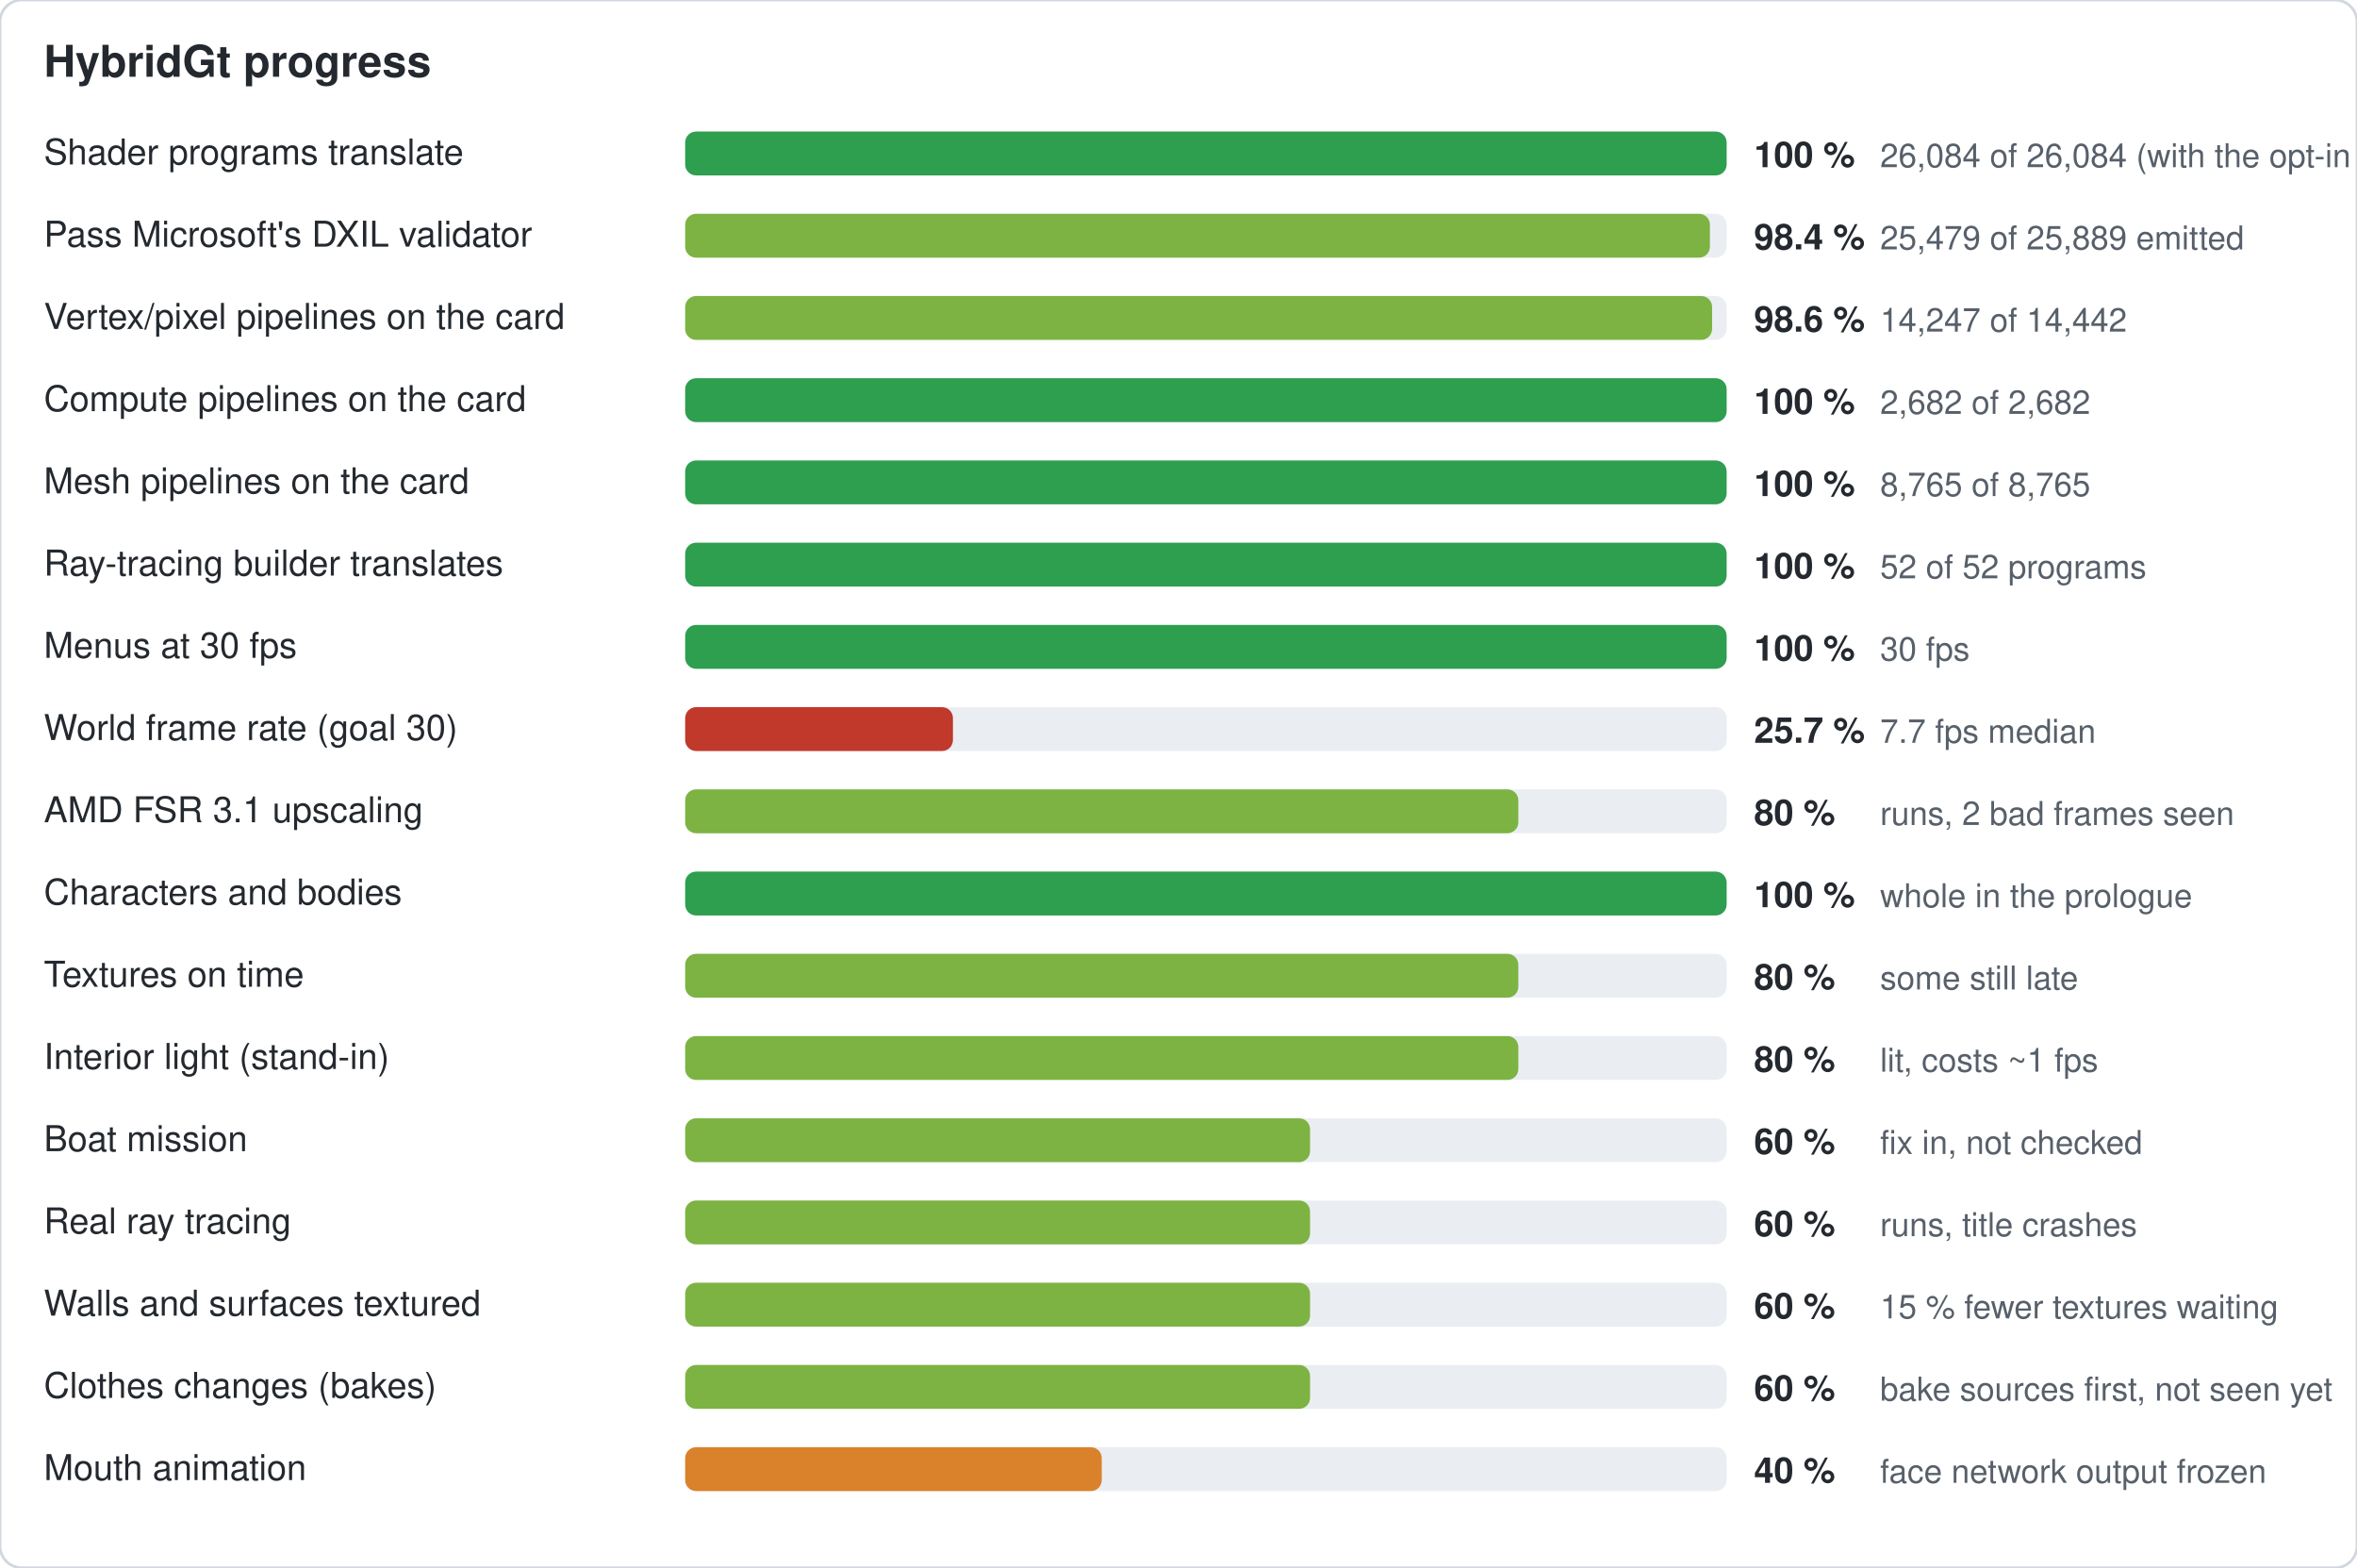
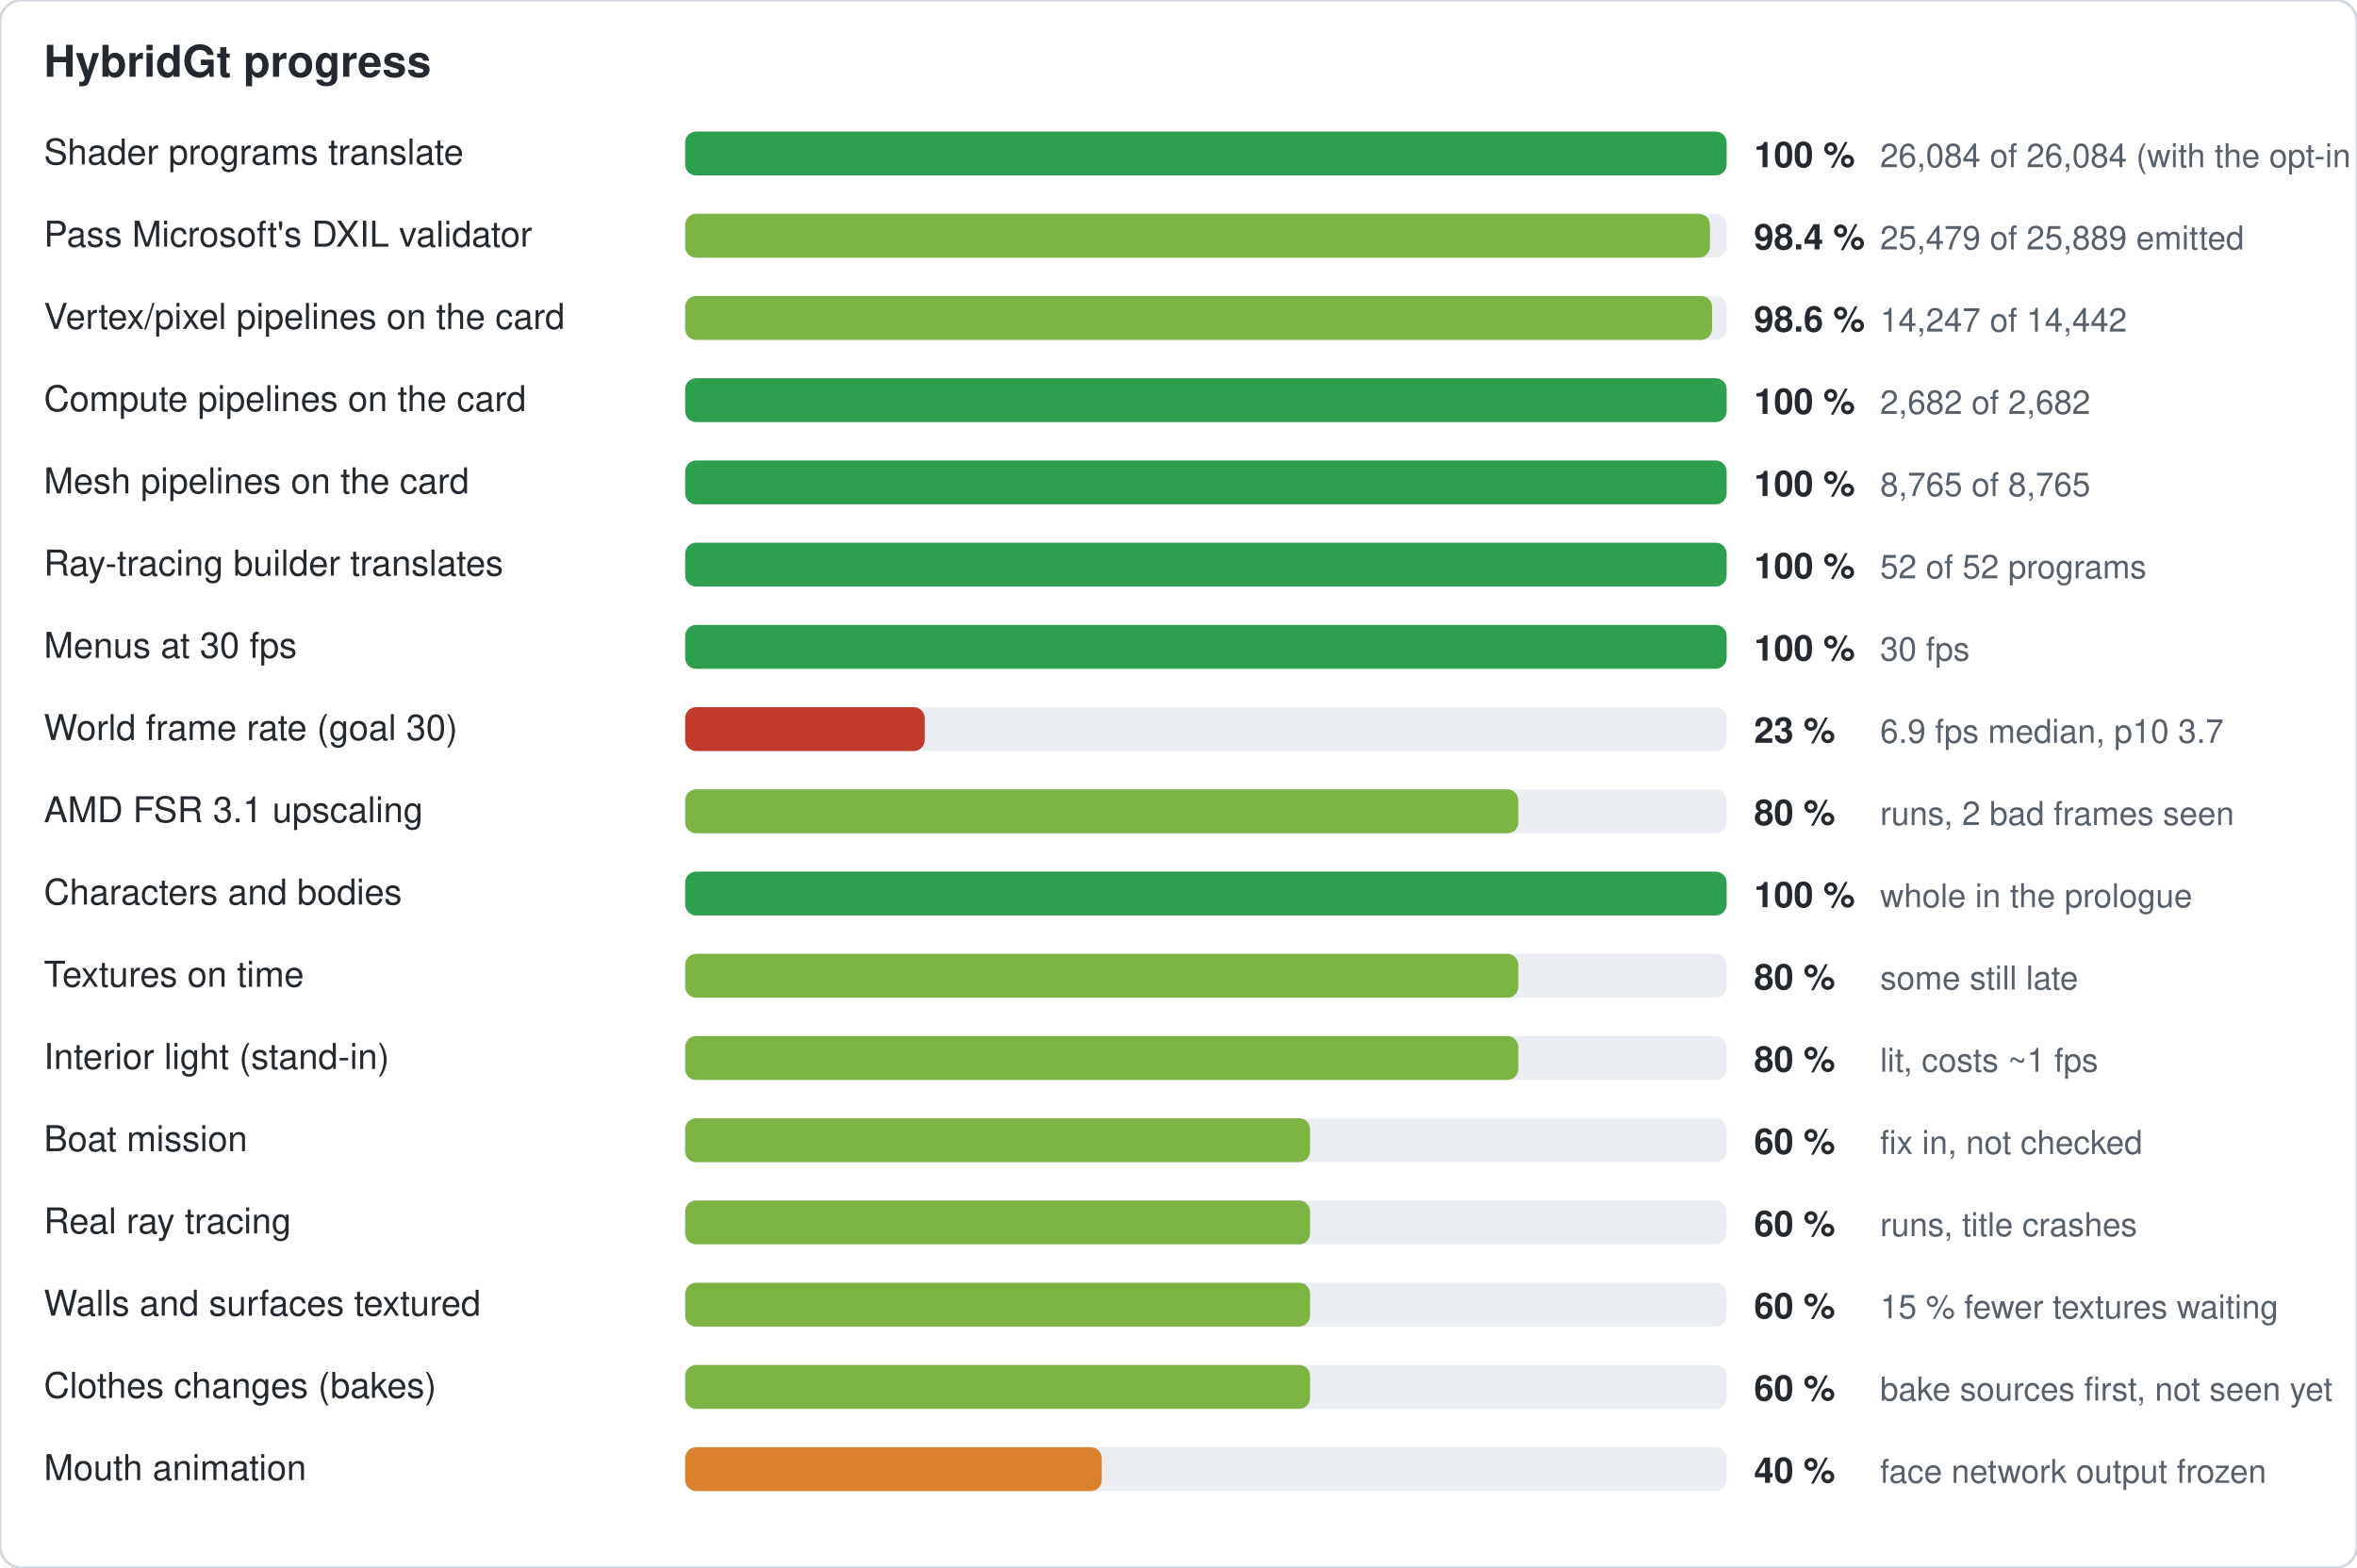
<svg xmlns="http://www.w3.org/2000/svg" width="860" height="572" viewBox="0 0 860 572" role="img" aria-label="HybridGt progress">
  <style>text{font-family:Segoe UI,Helvetica,Arial,sans-serif;font-size:13px;fill:#24292f}.t{font-size:16px;font-weight:600}.n{fill:#57606a;font-size:12px}.p{font-weight:600}@media (prefers-color-scheme:dark){text{fill:#e6edf3}.n{fill:#9198a1}.bg{fill:#30363d}}</style>
  <rect width="860" height="572" rx="8" fill="none" stroke="#d0d7de" />
  <text x="16" y="28" class="t">HybridGt progress</text>
  <text x="16" y="60">Shader programs translate</text>
  <rect class="bg" x="250" y="48" width="380" height="16" rx="4" fill="#eaeef2" />
  <rect x="250" y="48" width="380.0" height="16" rx="4" fill="#2e9e4f" />
  <text x="640" y="61" class="p">100 %</text>
  <text x="686" y="61" class="n">26,084 of 26,084 (with the opt-in switches)</text>
  <text x="16" y="90">Pass Microsoft's DXIL validator</text>
  <rect class="bg" x="250" y="78" width="380" height="16" rx="4" fill="#eaeef2" />
  <rect x="250" y="78" width="373.9" height="16" rx="4" fill="#7cb342" />
  <text x="640" y="91" class="p">98.4 %</text>
  <text x="686" y="91" class="n">25,479 of 25,889 emitted</text>
  <text x="16" y="120">Vertex/pixel pipelines on the card</text>
  <rect class="bg" x="250" y="108" width="380" height="16" rx="4" fill="#eaeef2" />
  <rect x="250" y="108" width="374.7" height="16" rx="4" fill="#7cb342" />
  <text x="640" y="121" class="p">98.6 %</text>
  <text x="686" y="121" class="n">14,247 of 14,442</text>
  <text x="16" y="150">Compute pipelines on the card</text>
  <rect class="bg" x="250" y="138" width="380" height="16" rx="4" fill="#eaeef2" />
  <rect x="250" y="138" width="380.0" height="16" rx="4" fill="#2e9e4f" />
  <text x="640" y="151" class="p">100 %</text>
  <text x="686" y="151" class="n">2,682 of 2,682</text>
  <text x="16" y="180">Mesh pipelines on the card</text>
  <rect class="bg" x="250" y="168" width="380" height="16" rx="4" fill="#eaeef2" />
  <rect x="250" y="168" width="380.0" height="16" rx="4" fill="#2e9e4f" />
  <text x="640" y="181" class="p">100 %</text>
  <text x="686" y="181" class="n">8,765 of 8,765</text>
  <text x="16" y="210">Ray-tracing builder translates</text>
  <rect class="bg" x="250" y="198" width="380" height="16" rx="4" fill="#eaeef2" />
  <rect x="250" y="198" width="380.0" height="16" rx="4" fill="#2e9e4f" />
  <text x="640" y="211" class="p">100 %</text>
  <text x="686" y="211" class="n">52 of 52 programs</text>
  <text x="16" y="240">Menus at 30 fps</text>
  <rect class="bg" x="250" y="228" width="380" height="16" rx="4" fill="#eaeef2" />
  <rect x="250" y="228" width="380.0" height="16" rx="4" fill="#2e9e4f" />
  <text x="640" y="241" class="p">100 %</text>
  <text x="686" y="241" class="n">30 fps</text>
  <text x="16" y="270">World frame rate (goal 30)</text>
  <rect class="bg" x="250" y="258" width="380" height="16" rx="4" fill="#eaeef2" />
-   <rect x="250" y="258" width="97.7" height="16" rx="4" fill="#c0392b" />
-   <text x="640" y="271" class="p">25.7 %</text>
-   <text x="686" y="271" class="n">7.7 fps median</text>
+   <rect x="250" y="258" width="87.4" height="16" rx="4" fill="#c0392b" />
+   <text x="640" y="271" class="p">23 %</text>
+   <text x="686" y="271" class="n">6.9 fps median, p10 3.7</text>
  <text x="16" y="300">AMD FSR 3.1 upscaling</text>
  <rect class="bg" x="250" y="288" width="380" height="16" rx="4" fill="#eaeef2" />
  <rect x="250" y="288" width="304.0" height="16" rx="4" fill="#7cb342" />
  <text x="640" y="301" class="p">80 %</text>
  <text x="686" y="301" class="n">runs, 2 bad frames seen</text>
  <text x="16" y="330">Characters and bodies</text>
  <rect class="bg" x="250" y="318" width="380" height="16" rx="4" fill="#eaeef2" />
  <rect x="250" y="318" width="380.0" height="16" rx="4" fill="#2e9e4f" />
  <text x="640" y="331" class="p">100 %</text>
  <text x="686" y="331" class="n">whole in the prologue</text>
  <text x="16" y="360">Textures on time</text>
  <rect class="bg" x="250" y="348" width="380" height="16" rx="4" fill="#eaeef2" />
  <rect x="250" y="348" width="304.0" height="16" rx="4" fill="#7cb342" />
  <text x="640" y="361" class="p">80 %</text>
  <text x="686" y="361" class="n">some still late</text>
  <text x="16" y="390">Interior light (stand-in)</text>
  <rect class="bg" x="250" y="378" width="380" height="16" rx="4" fill="#eaeef2" />
  <rect x="250" y="378" width="304.0" height="16" rx="4" fill="#7cb342" />
  <text x="640" y="391" class="p">80 %</text>
  <text x="686" y="391" class="n">lit, costs ~1 fps</text>
  <text x="16" y="420">Boat mission</text>
  <rect class="bg" x="250" y="408" width="380" height="16" rx="4" fill="#eaeef2" />
  <rect x="250" y="408" width="228.0" height="16" rx="4" fill="#7cb342" />
  <text x="640" y="421" class="p">60 %</text>
  <text x="686" y="421" class="n">fix in, not checked</text>
  <text x="16" y="450">Real ray tracing</text>
  <rect class="bg" x="250" y="438" width="380" height="16" rx="4" fill="#eaeef2" />
  <rect x="250" y="438" width="228.0" height="16" rx="4" fill="#7cb342" />
  <text x="640" y="451" class="p">60 %</text>
  <text x="686" y="451" class="n">runs, title crashes</text>
  <text x="16" y="480">Walls and surfaces textured</text>
  <rect class="bg" x="250" y="468" width="380" height="16" rx="4" fill="#eaeef2" />
  <rect x="250" y="468" width="228.0" height="16" rx="4" fill="#7cb342" />
  <text x="640" y="481" class="p">60 %</text>
  <text x="686" y="481" class="n">15 % fewer textures waiting</text>
  <text x="16" y="510">Clothes changes (bakes)</text>
  <rect class="bg" x="250" y="498" width="380" height="16" rx="4" fill="#eaeef2" />
  <rect x="250" y="498" width="228.0" height="16" rx="4" fill="#7cb342" />
  <text x="640" y="511" class="p">60 %</text>
  <text x="686" y="511" class="n">bake sources first, not seen yet</text>
  <text x="16" y="540">Mouth animation</text>
  <rect class="bg" x="250" y="528" width="380" height="16" rx="4" fill="#eaeef2" />
  <rect x="250" y="528" width="152.0" height="16" rx="4" fill="#d9822b" />
  <text x="640" y="541" class="p">40 %</text>
  <text x="686" y="541" class="n">face network output frozen</text>
</svg>
